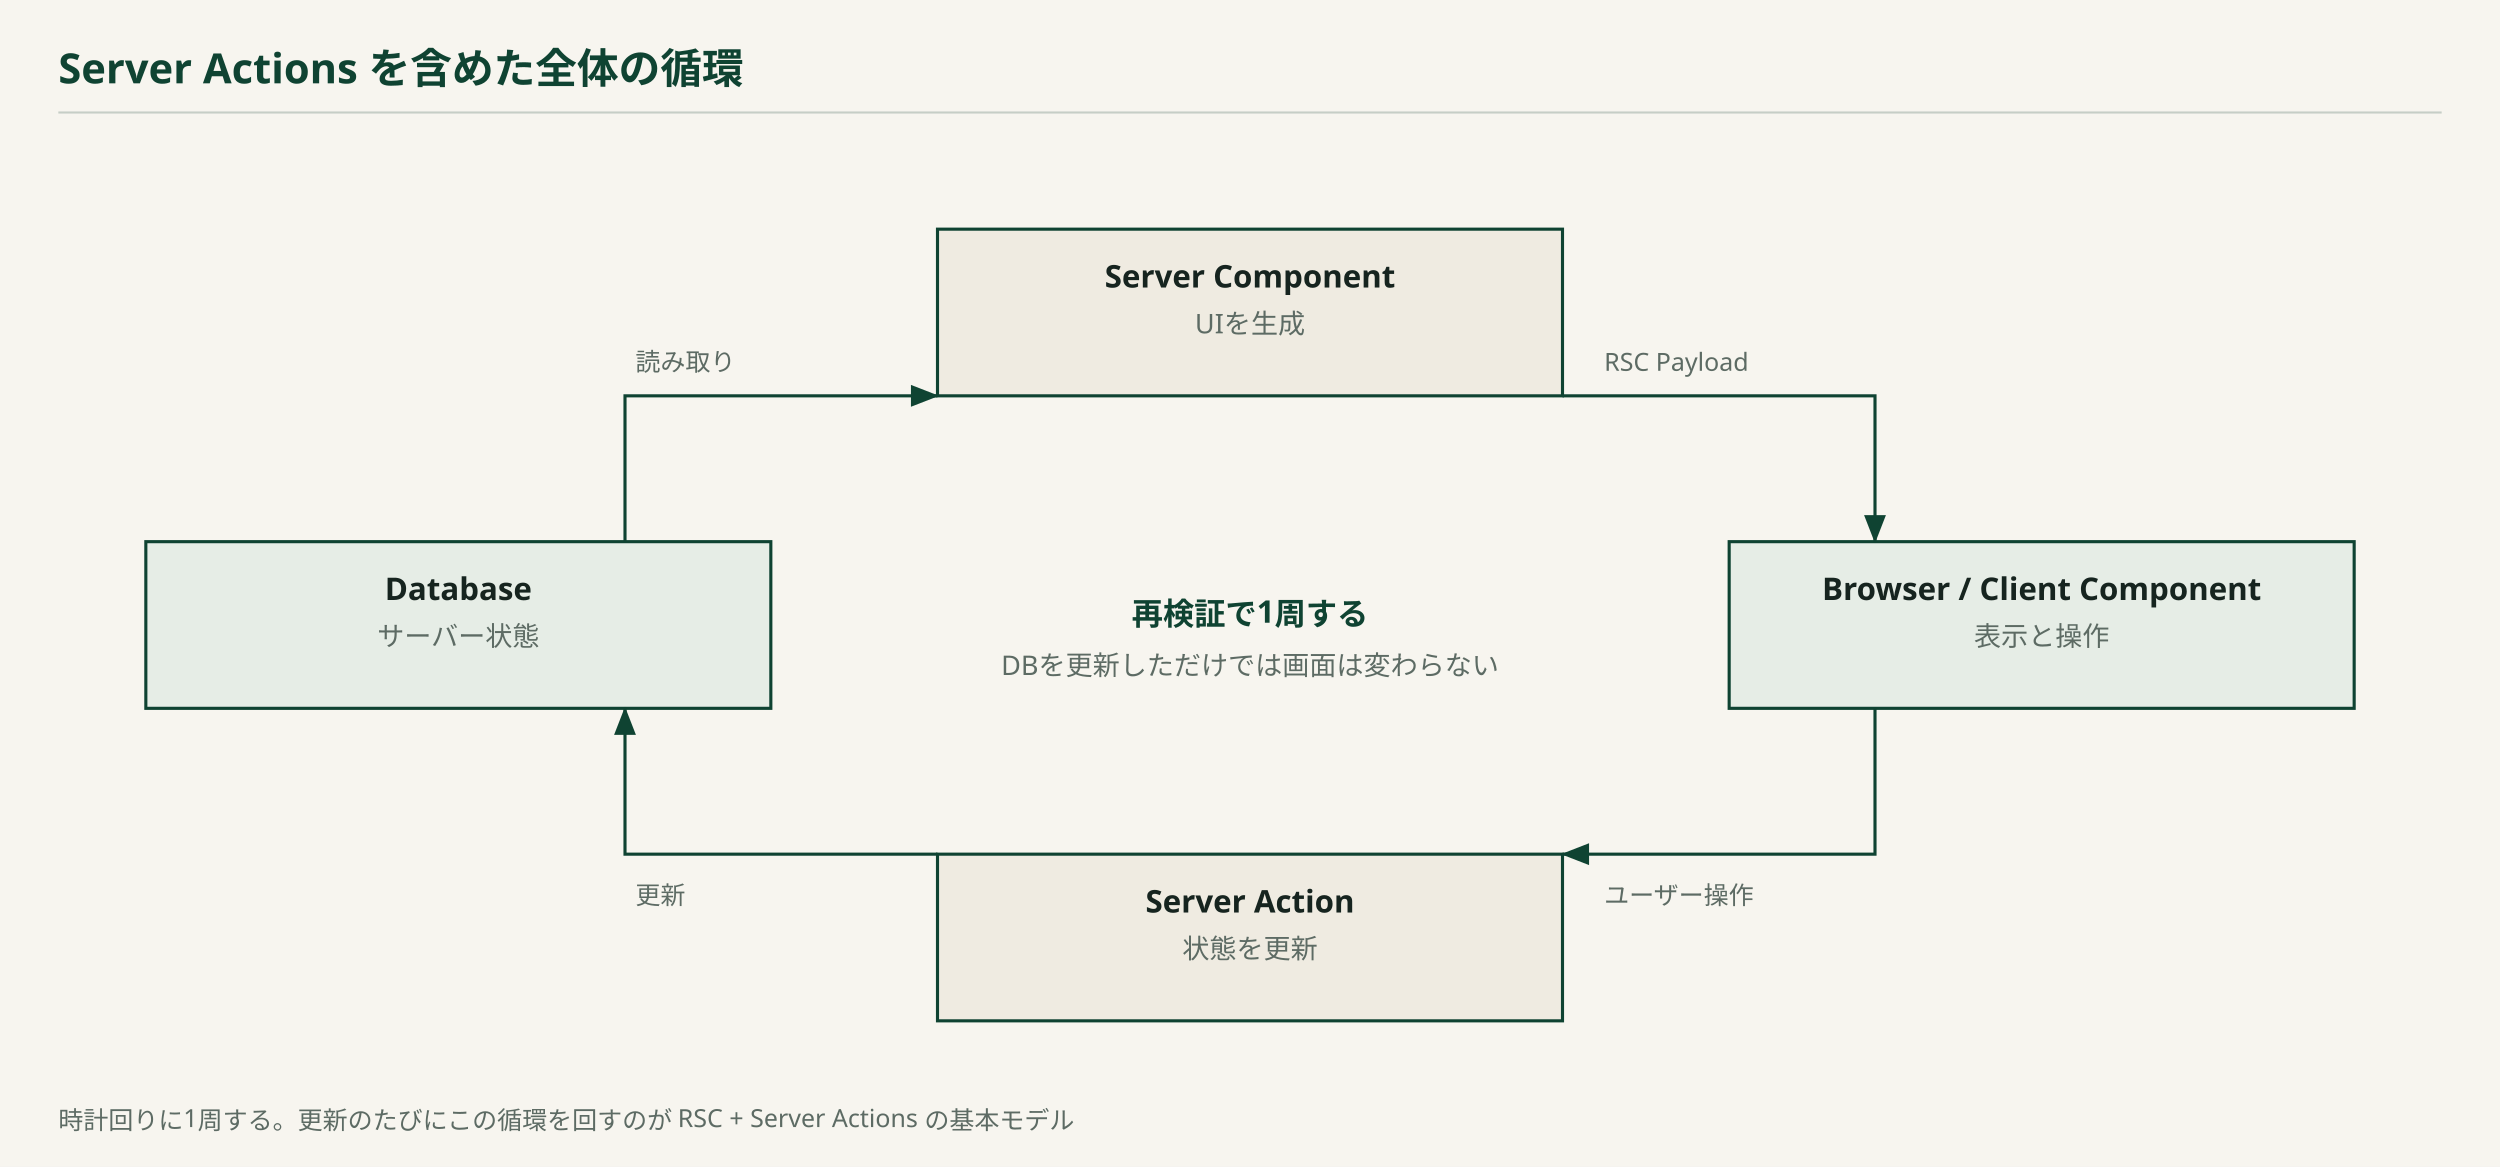
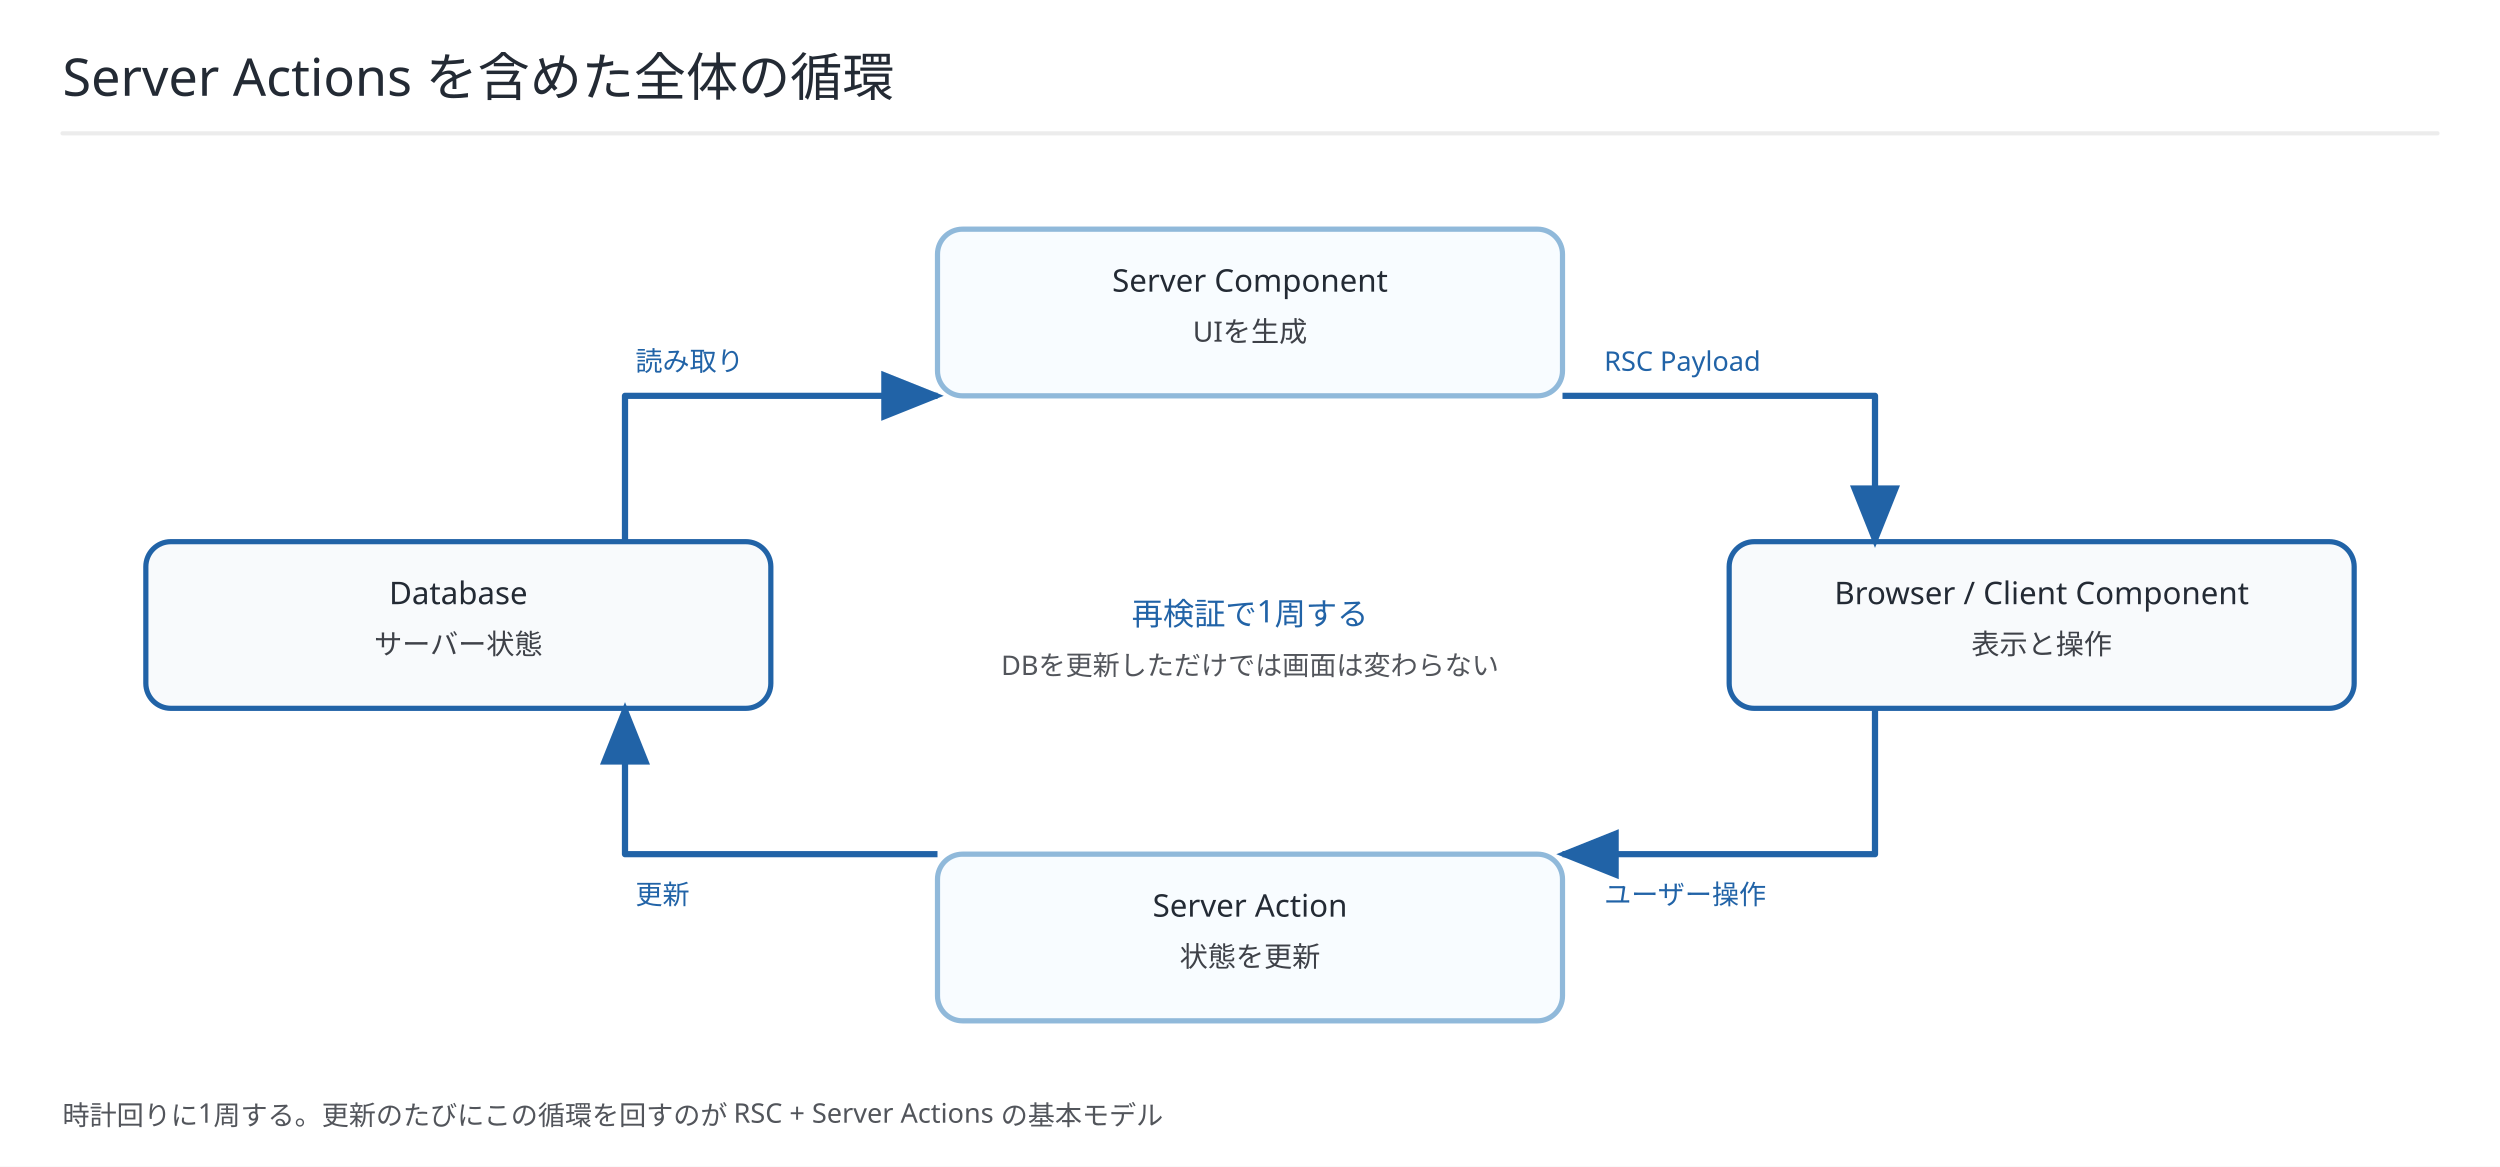
<svg xmlns="http://www.w3.org/2000/svg" width="1200" height="560" viewBox="0 0 1200 560">
  <defs>
-     <marker id="ar" markerWidth="9" markerHeight="7" refX="8.5" refY="3.5" orient="auto">
-       <path d="M0,0 L9,3.5 L0,7 z" fill="#0F4332" />
+     <marker id="ar" markerWidth="10" markerHeight="8" refX="9" refY="4" orient="auto">
+       <path d="M0,0 L10,4 L0,8 z" fill="#2163A7" />
    </marker>
-     <marker id="arR" markerWidth="9" markerHeight="7" refX="8.5" refY="3.5" orient="auto">
-       <path d="M0,0 L9,3.5 L0,7 z" fill="#8C3A2B" />
+     <marker id="arR" markerWidth="10" markerHeight="8" refX="9" refY="4" orient="auto">
+       <path d="M0,0 L10,4 L0,8 z" fill="#B4472F" />
    </marker>
  </defs>
-   <rect width="1200" height="560" fill="#F7F5EF" />
-   <text x="28" y="40" font-family="'Hiragino Kaku Gothic ProN','Hiragino Sans','BIZ UDGothic',sans-serif" font-size="20" fill="#0F4332" text-anchor="start" font-weight="600">Server Actions を含めた全体の循環</text>
-   <line x1="28" y1="54" x2="1172" y2="54" stroke="#C6CEC6" stroke-width="1" />
-   <rect x="70.0" y="260.0" width="300" height="80" fill="#E6EDE6" stroke="#0F4332" stroke-width="1.5" />
-   <text x="220.0" y="288.0" font-family="'Hiragino Kaku Gothic ProN','Hiragino Sans','BIZ UDGothic',sans-serif" font-size="15" fill="#16241F" text-anchor="middle" font-weight="600">Database</text>
-   <text x="220.0" y="310.0" font-family="'Hiragino Kaku Gothic ProN','Hiragino Sans','BIZ UDGothic',sans-serif" font-size="13" fill="#5D6B64" text-anchor="middle" font-weight="normal">サーバー状態</text>
-   <rect x="450.0" y="110.0" width="300" height="80" fill="#EFEBE1" stroke="#0F4332" stroke-width="1.5" />
-   <text x="600.0" y="138.0" font-family="'Hiragino Kaku Gothic ProN','Hiragino Sans','BIZ UDGothic',sans-serif" font-size="15" fill="#16241F" text-anchor="middle" font-weight="600">Server Component</text>
-   <text x="600.0" y="160.0" font-family="'Hiragino Kaku Gothic ProN','Hiragino Sans','BIZ UDGothic',sans-serif" font-size="13" fill="#5D6B64" text-anchor="middle" font-weight="normal">UIを生成</text>
-   <rect x="830.0" y="260.0" width="300" height="80" fill="#E6EDE6" stroke="#0F4332" stroke-width="1.5" />
-   <text x="980.0" y="288.0" font-family="'Hiragino Kaku Gothic ProN','Hiragino Sans','BIZ UDGothic',sans-serif" font-size="15" fill="#16241F" text-anchor="middle" font-weight="600">Browser / Client Component</text>
-   <text x="980.0" y="310.0" font-family="'Hiragino Kaku Gothic ProN','Hiragino Sans','BIZ UDGothic',sans-serif" font-size="13" fill="#5D6B64" text-anchor="middle" font-weight="normal">表示と操作</text>
-   <rect x="450.0" y="410.0" width="300" height="80" fill="#EFEBE1" stroke="#0F4332" stroke-width="1.5" />
-   <text x="600.0" y="438.0" font-family="'Hiragino Kaku Gothic ProN','Hiragino Sans','BIZ UDGothic',sans-serif" font-size="15" fill="#16241F" text-anchor="middle" font-weight="600">Server Action</text>
-   <text x="600.0" y="460.0" font-family="'Hiragino Kaku Gothic ProN','Hiragino Sans','BIZ UDGothic',sans-serif" font-size="13" fill="#5D6B64" text-anchor="middle" font-weight="normal">状態を更新</text>
-   <polyline points="300,260 300,190 450,190" fill="none" stroke="#0F4332" stroke-width="1.5" marker-end="url(#ar)" />
-   <text x="305" y="178" font-family="'Hiragino Kaku Gothic ProN','Hiragino Sans','BIZ UDGothic',sans-serif" font-size="12" fill="#5D6B64" text-anchor="start" font-weight="normal">読み取り</text>
-   <polyline points="750,190 900,190 900,260" fill="none" stroke="#0F4332" stroke-width="1.5" marker-end="url(#ar)" />
-   <text x="770" y="178" font-family="'Hiragino Kaku Gothic ProN','Hiragino Sans','BIZ UDGothic',sans-serif" font-size="12" fill="#5D6B64" text-anchor="start" font-weight="normal">RSC Payload</text>
-   <polyline points="900,340 900,410 750,410" fill="none" stroke="#0F4332" stroke-width="1.5" marker-end="url(#ar)" />
-   <text x="770" y="434" font-family="'Hiragino Kaku Gothic ProN','Hiragino Sans','BIZ UDGothic',sans-serif" font-size="12" fill="#5D6B64" text-anchor="start" font-weight="normal">ユーザー操作</text>
-   <polyline points="450,410 300,410 300,340" fill="none" stroke="#0F4332" stroke-width="1.5" marker-end="url(#ar)" />
-   <text x="305" y="434" font-family="'Hiragino Kaku Gothic ProN','Hiragino Sans','BIZ UDGothic',sans-serif" font-size="12" fill="#5D6B64" text-anchor="start" font-weight="normal">更新</text>
-   <text x="600" y="300" font-family="'Hiragino Kaku Gothic ProN','Hiragino Sans','BIZ UDGothic',sans-serif" font-size="15" fill="#0F4332" text-anchor="middle" font-weight="600">再検証で1周する</text>
-   <text x="600" y="324" font-family="'Hiragino Kaku Gothic ProN','Hiragino Sans','BIZ UDGothic',sans-serif" font-size="13" fill="#5D6B64" text-anchor="middle" font-weight="normal">DBを更新しただけでは画面は変わらない</text>
-   <text x="28" y="542" font-family="'Hiragino Kaku Gothic ProN','Hiragino Sans','BIZ UDGothic',sans-serif" font-size="12" fill="#5D6B64" text-anchor="start" font-weight="normal">時計回りに1周する。更新のたびにこの循環を回すのが RSC + Server Actions の基本モデル</text>
+   <rect width="1200" height="560" fill="#FFFFFF" />
+   <text x="30" y="46" font-family="'Hiragino Kaku Gothic ProN W6','Hiragino Sans W6',sans-serif" font-size="25" fill="#232A34" text-anchor="start" font-weight="normal">Server Actions を含めた全体の循環</text>
+   <line x1="30" y1="64" x2="1170" y2="64" stroke="#ECECEC" stroke-width="2" stroke-linecap="round" />
+   <rect x="70.0" y="260.0" width="300" height="80" rx="12" ry="12" fill="#F8FAFC" stroke="#2163A7" stroke-width="2.5" />
+   <text x="220.0" y="290.0" font-family="'Hiragino Kaku Gothic ProN W6','Hiragino Sans W6',sans-serif" font-size="15" fill="#232A34" text-anchor="middle" font-weight="normal">Database</text>
+   <text x="220.0" y="314.0" font-family="'Hiragino Kaku Gothic ProN','Hiragino Sans',sans-serif" font-size="13.5" fill="#3E4148" text-anchor="middle" font-weight="normal">サーバー状態</text>
+   <rect x="450.0" y="110.0" width="300" height="80" rx="12" ry="12" fill="#F8FCFF" stroke="#90B9DA" stroke-width="2.5" />
+   <text x="600.0" y="140.0" font-family="'Hiragino Kaku Gothic ProN W6','Hiragino Sans W6',sans-serif" font-size="15" fill="#232A34" text-anchor="middle" font-weight="normal">Server Component</text>
+   <text x="600.0" y="164.0" font-family="'Hiragino Kaku Gothic ProN','Hiragino Sans',sans-serif" font-size="13.5" fill="#3E4148" text-anchor="middle" font-weight="normal">UIを生成</text>
+   <rect x="830.0" y="260.0" width="300" height="80" rx="12" ry="12" fill="#F8FAFC" stroke="#2163A7" stroke-width="2.5" />
+   <text x="980.0" y="290.0" font-family="'Hiragino Kaku Gothic ProN W6','Hiragino Sans W6',sans-serif" font-size="15" fill="#232A34" text-anchor="middle" font-weight="normal">Browser / Client Component</text>
+   <text x="980.0" y="314.0" font-family="'Hiragino Kaku Gothic ProN','Hiragino Sans',sans-serif" font-size="13.5" fill="#3E4148" text-anchor="middle" font-weight="normal">表示と操作</text>
+   <rect x="450.0" y="410.0" width="300" height="80" rx="12" ry="12" fill="#F8FCFF" stroke="#90B9DA" stroke-width="2.5" />
+   <text x="600.0" y="440.0" font-family="'Hiragino Kaku Gothic ProN W6','Hiragino Sans W6',sans-serif" font-size="15" fill="#232A34" text-anchor="middle" font-weight="normal">Server Action</text>
+   <text x="600.0" y="464.0" font-family="'Hiragino Kaku Gothic ProN','Hiragino Sans',sans-serif" font-size="13.5" fill="#3E4148" text-anchor="middle" font-weight="normal">状態を更新</text>
+   <polyline points="300,260 300,190 450,190" fill="none" stroke="#2163A7" stroke-width="3" stroke-linejoin="round" marker-end="url(#ar)" />
+   <text x="305" y="178" font-family="'Hiragino Kaku Gothic ProN W6','Hiragino Sans W6',sans-serif" font-size="13" fill="#2163A7" text-anchor="start" font-weight="normal">読み取り</text>
+   <polyline points="750,190 900,190 900,260" fill="none" stroke="#2163A7" stroke-width="3" stroke-linejoin="round" marker-end="url(#ar)" />
+   <text x="770" y="178" font-family="'Hiragino Kaku Gothic ProN W6','Hiragino Sans W6',sans-serif" font-size="13" fill="#2163A7" text-anchor="start" font-weight="normal">RSC Payload</text>
+   <polyline points="900,340 900,410 750,410" fill="none" stroke="#2163A7" stroke-width="3" stroke-linejoin="round" marker-end="url(#ar)" />
+   <text x="770" y="434" font-family="'Hiragino Kaku Gothic ProN W6','Hiragino Sans W6',sans-serif" font-size="13" fill="#2163A7" text-anchor="start" font-weight="normal">ユーザー操作</text>
+   <polyline points="450,410 300,410 300,340" fill="none" stroke="#2163A7" stroke-width="3" stroke-linejoin="round" marker-end="url(#ar)" />
+   <text x="305" y="434" font-family="'Hiragino Kaku Gothic ProN W6','Hiragino Sans W6',sans-serif" font-size="13" fill="#2163A7" text-anchor="start" font-weight="normal">更新</text>
+   <text x="600" y="300" font-family="'Hiragino Kaku Gothic ProN W6','Hiragino Sans W6',sans-serif" font-size="15" fill="#2163A7" text-anchor="middle" font-weight="normal">再検証で1周する</text>
+   <text x="600" y="324" font-family="'Hiragino Kaku Gothic ProN','Hiragino Sans',sans-serif" font-size="13" fill="#52555B" text-anchor="middle" font-weight="normal">DBを更新しただけでは画面は変わらない</text>
+   <text x="30" y="540" font-family="'Hiragino Kaku Gothic ProN','Hiragino Sans',sans-serif" font-size="13" fill="#52555B" text-anchor="start" font-weight="normal">時計回りに1周する。更新のたびにこの循環を回すのが RSC + Server Actions の基本モデル</text>
</svg>
